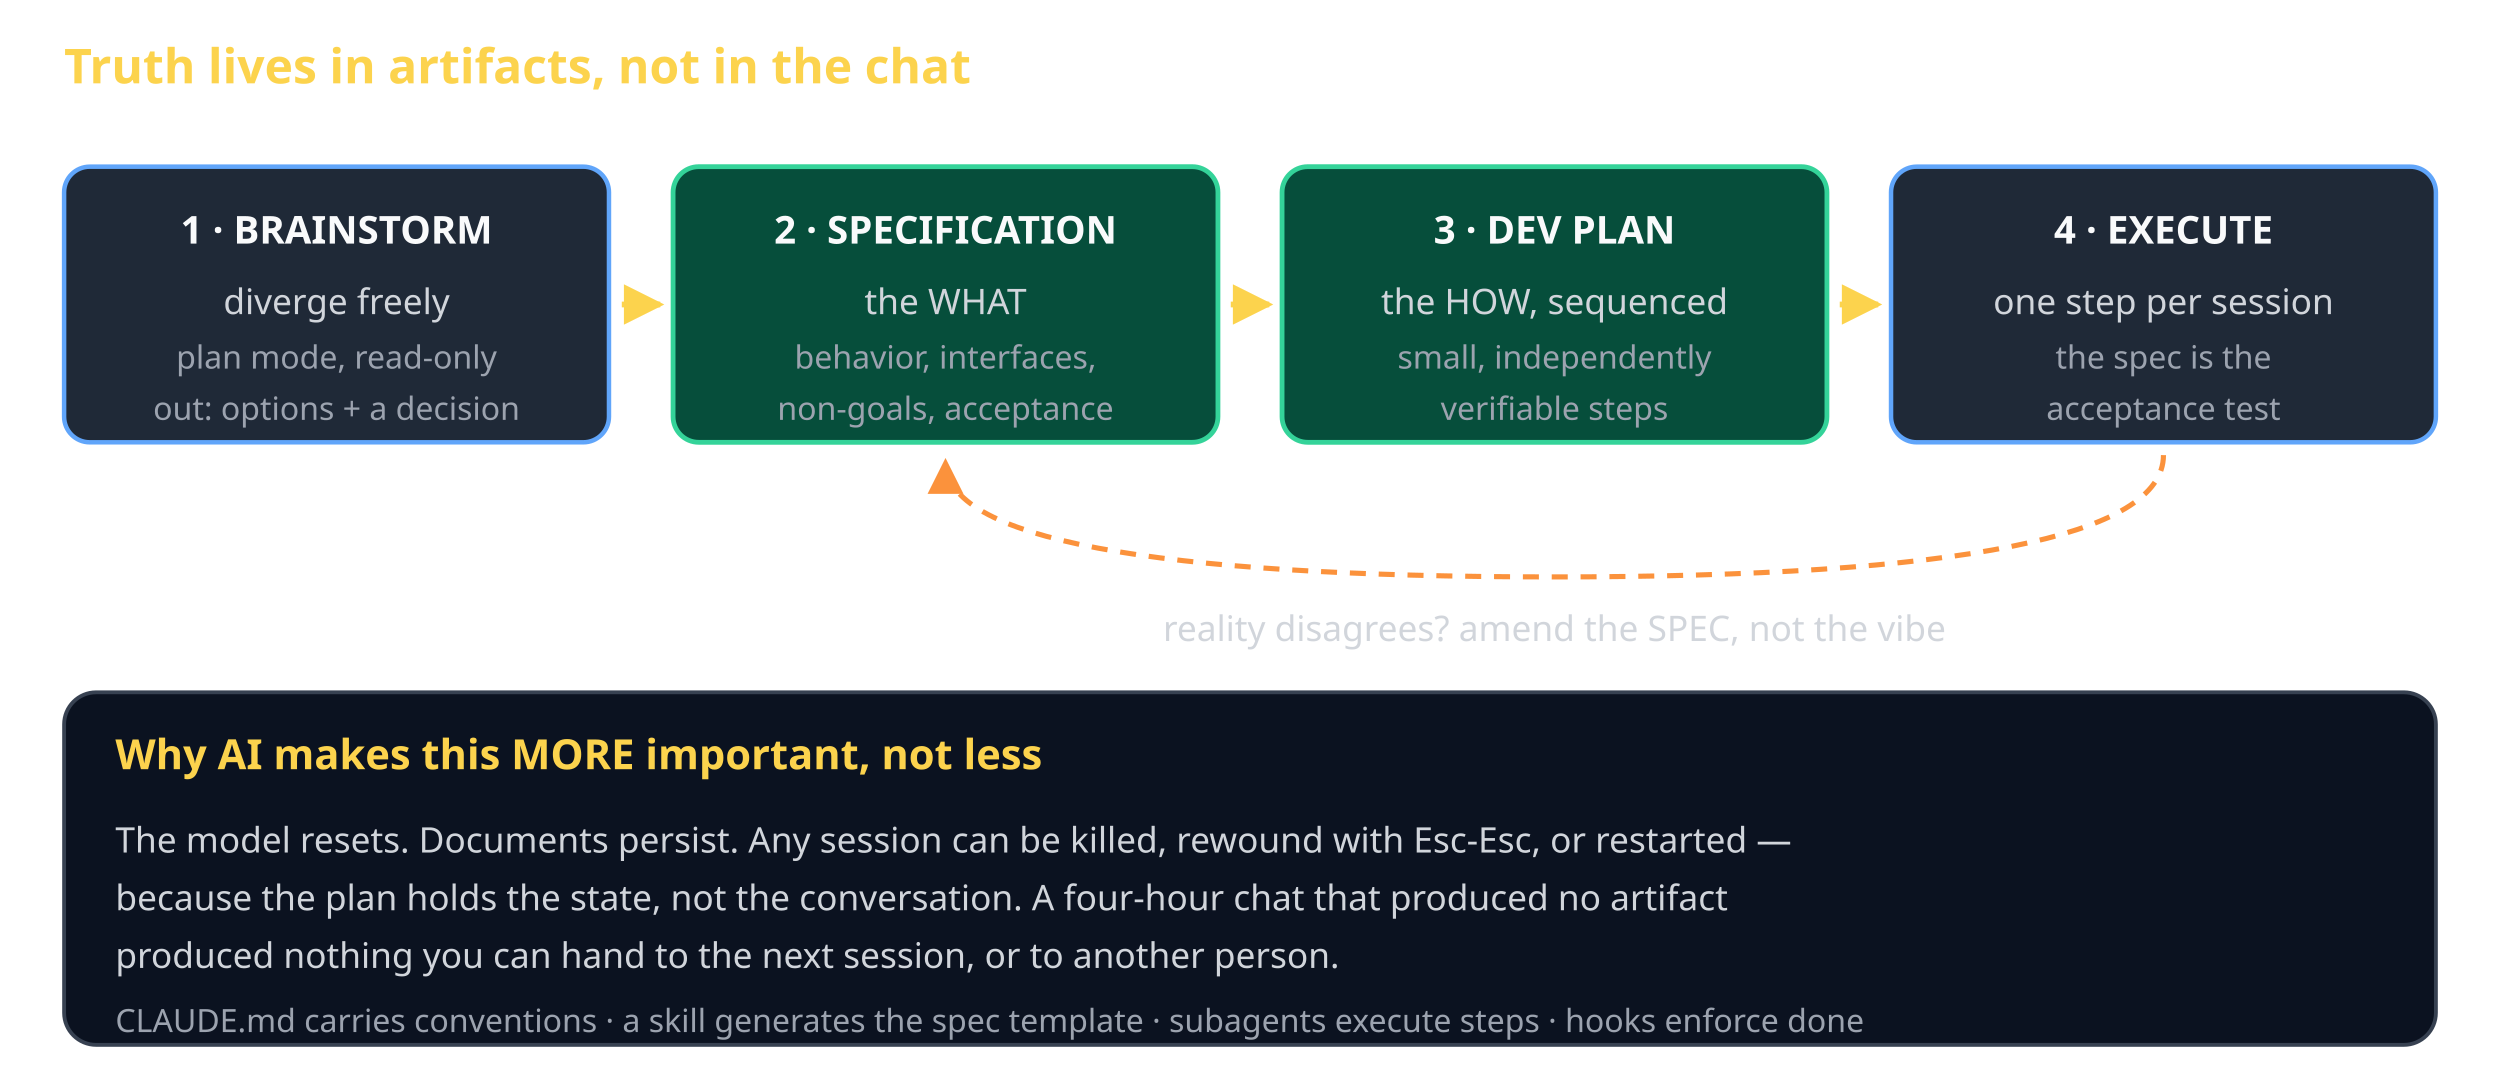
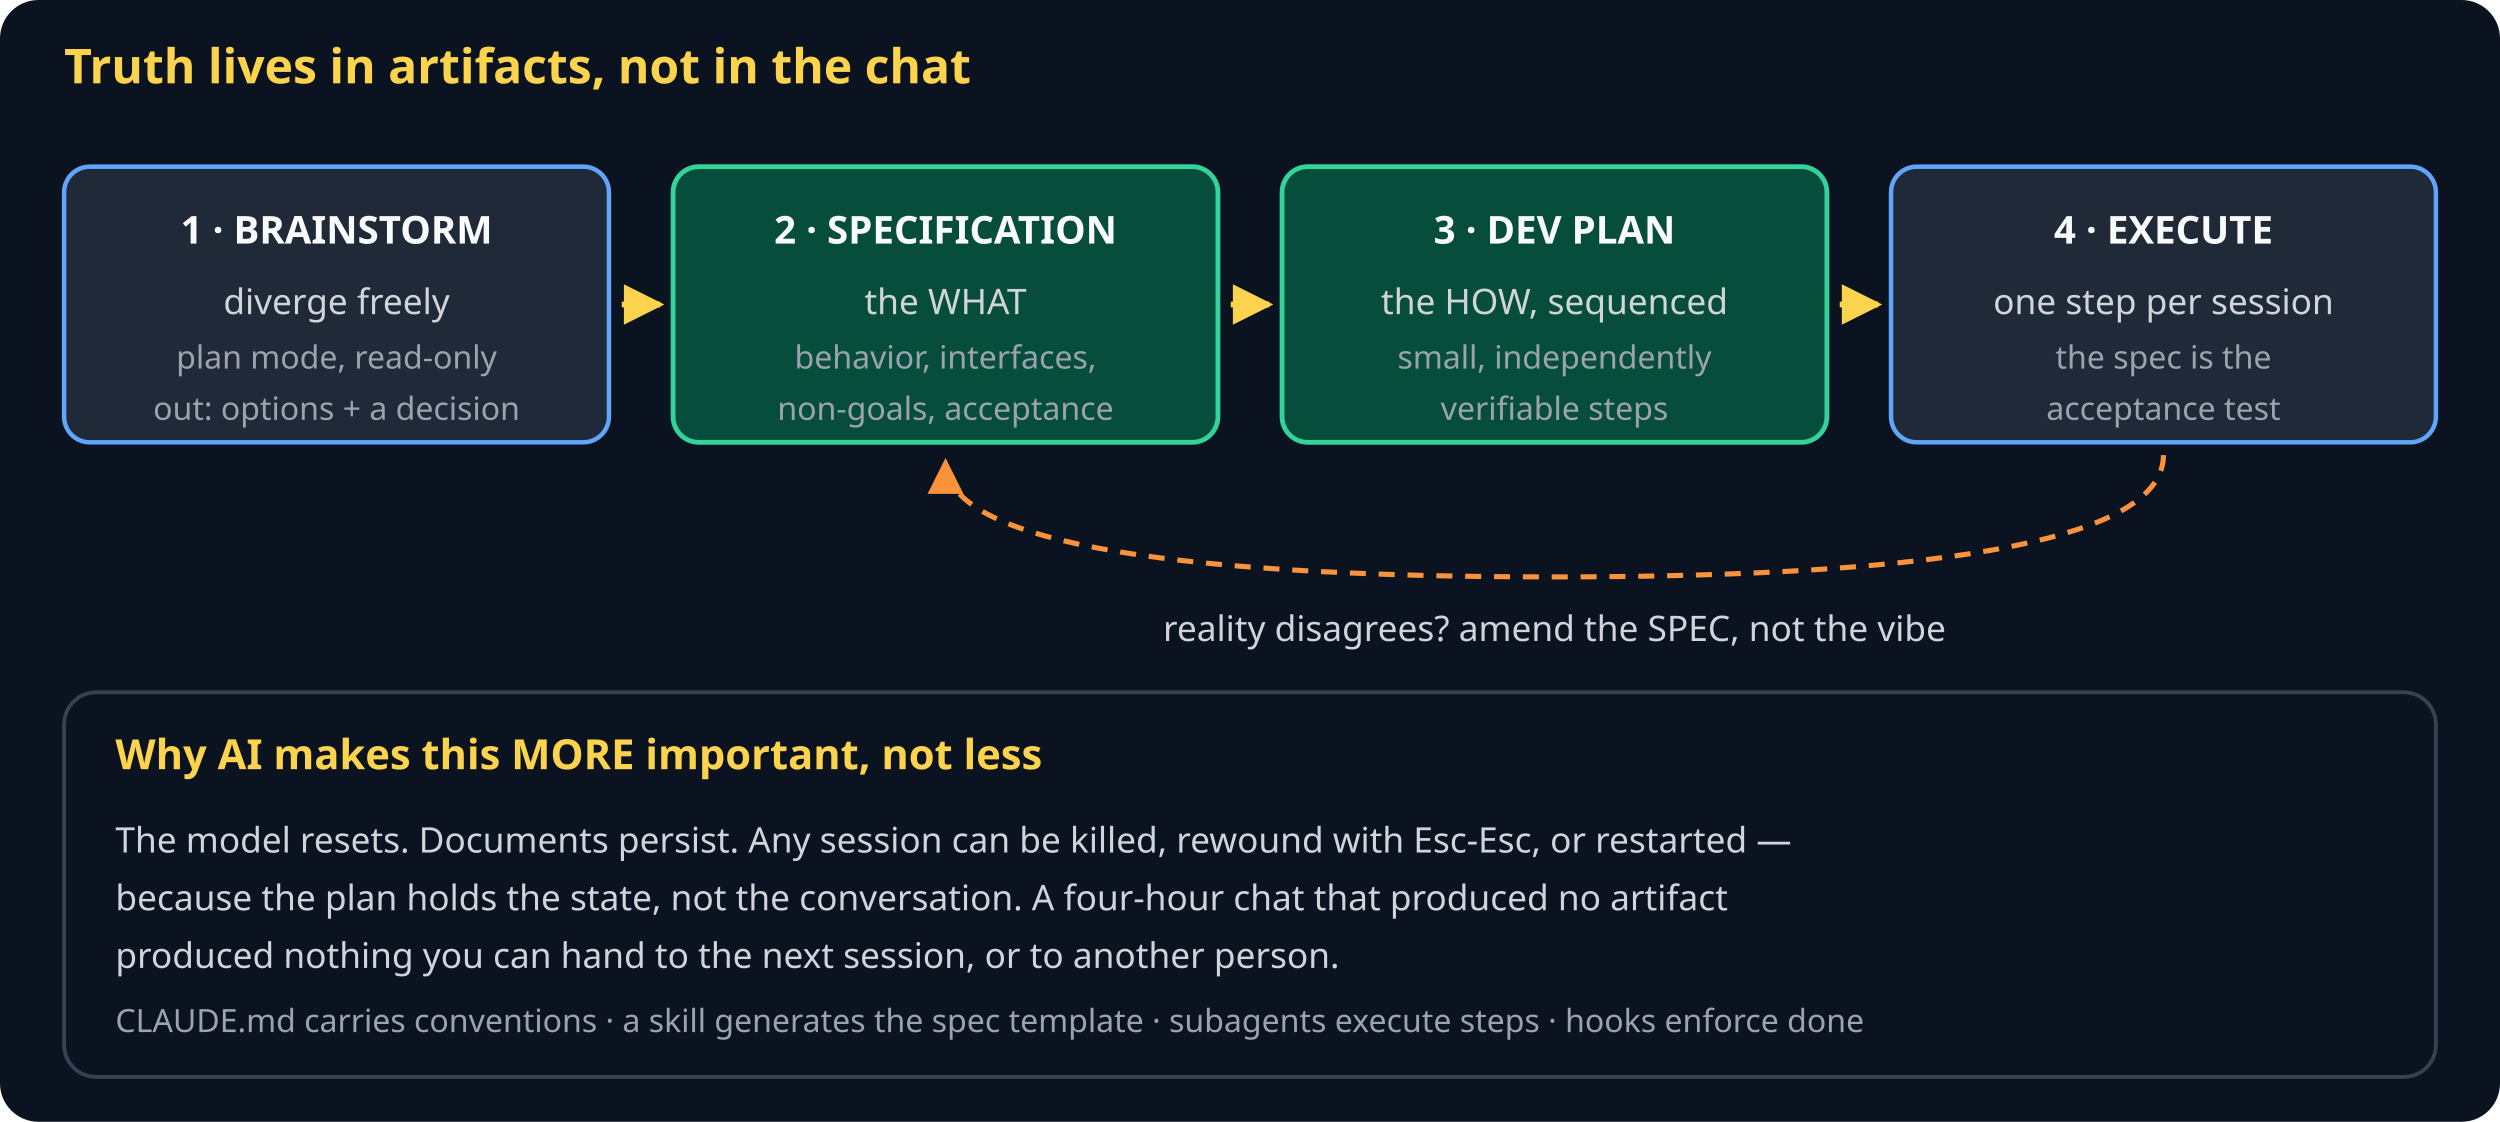
- <svg xmlns="http://www.w3.org/2000/svg" viewBox="0 0 780 340" font-family="ui-sans-serif, system-ui, sans-serif" font-size="13">
+ <svg xmlns="http://www.w3.org/2000/svg" viewBox="0 0 780 350" font-family="ui-sans-serif, system-ui, sans-serif" font-size="13">
  <style>
    .panel { fill: #0b1220; stroke: #374151; stroke-width: 1.2; rx: 10; ry: 10; }
    .node  { fill: #1f2937; stroke: #60a5fa; stroke-width: 1.4; rx: 8; ry: 8; }
    .good  { fill: #064e3b; stroke: #34d399; stroke-width: 1.5; rx: 8; ry: 8; }
    .warn  { fill: #7c2d12; stroke: #fb923c; stroke-width: 1.4; rx: 8; ry: 8; }
    .h     { fill: #fcd34d; font-weight: 700; }
    .label { fill: #f9fafb; font-weight: 700; font-size: 12px; }
    .body  { fill: #d1d5db; font-size: 11px; }
    .mute  { fill: #9ca3af; font-size: 10px; }
    .arrow { stroke: #fcd34d; stroke-width: 1.8; fill: none; marker-end: url(#tri); }
    .back  { stroke: #fb923c; stroke-width: 1.6; fill: none; stroke-dasharray: 5 4; marker-end: url(#tri2); }
  </style>
  <defs>
    <marker id="tri" viewBox="0 0 10 10" refX="9" refY="5" markerWidth="7" markerHeight="7" orient="auto">
      <path d="M0,0 L10,5 L0,10 z" fill="#fcd34d" />
    </marker>
    <marker id="tri2" viewBox="0 0 10 10" refX="9" refY="5" markerWidth="7" markerHeight="7" orient="auto">
      <path d="M0,0 L10,5 L0,10 z" fill="#fb923c" />
    </marker>
  </defs>
+   <rect class="bg" x="0" y="0" width="780" height="350" fill="#0b1220" rx="12" ry="12" />
  <text x="20" y="26" class="h" font-size="15">Truth lives in artifacts, not in the chat</text>
  <rect class="node" x="20" y="52" width="170" height="86" />
  <text x="105" y="76" text-anchor="middle" class="label">1 · BRAINSTORM</text>
  <text x="105" y="98" text-anchor="middle" class="body">diverge freely</text>
  <text x="105" y="115" text-anchor="middle" class="mute">plan mode, read-only</text>
  <text x="105" y="131" text-anchor="middle" class="mute">out: options + a decision</text>
  <rect class="good" x="210" y="52" width="170" height="86" />
  <text x="295" y="76" text-anchor="middle" class="label">2 · SPECIFICATION</text>
  <text x="295" y="98" text-anchor="middle" class="body">the WHAT</text>
  <text x="295" y="115" text-anchor="middle" class="mute">behavior, interfaces,</text>
  <text x="295" y="131" text-anchor="middle" class="mute">non-goals, acceptance</text>
  <rect class="good" x="400" y="52" width="170" height="86" />
  <text x="485" y="76" text-anchor="middle" class="label">3 · DEV PLAN</text>
  <text x="485" y="98" text-anchor="middle" class="body">the HOW, sequenced</text>
  <text x="485" y="115" text-anchor="middle" class="mute">small, independently</text>
  <text x="485" y="131" text-anchor="middle" class="mute">verifiable steps</text>
  <rect class="node" x="590" y="52" width="170" height="86" />
  <text x="675" y="76" text-anchor="middle" class="label">4 · EXECUTE</text>
  <text x="675" y="98" text-anchor="middle" class="body">one step per session</text>
  <text x="675" y="115" text-anchor="middle" class="mute">the spec is the</text>
  <text x="675" y="131" text-anchor="middle" class="mute">acceptance test</text>
  <path d="M 194 95 L 206 95" class="arrow" />
  <path d="M 384 95 L 396 95" class="arrow" />
  <path d="M 574 95 L 586 95" class="arrow" />
  <path d="M 675 142 Q 675 180, 485 180 Q 295 180, 295 144" class="back" />
  <text x="485" y="200" text-anchor="middle" class="body">reality disagrees? amend the SPEC, not the vibe</text>
-   <rect class="panel" x="20" y="216" width="740" height="110" />
+   <rect class="panel" x="20" y="216" width="740" height="120" />
  <text x="36" y="240" class="h">Why AI makes this MORE important, not less</text>
  <text x="36" y="266" class="body">The model resets. Documents persist. Any session can be killed, rewound with Esc-Esc, or restarted —</text>
  <text x="36" y="284" class="body">because the plan holds the state, not the conversation. A four-hour chat that produced no artifact</text>
  <text x="36" y="302" class="body">produced nothing you can hand to the next session, or to another person.</text>
  <text x="36" y="322" class="mute">CLAUDE.md carries conventions · a skill generates the spec template · subagents execute steps · hooks enforce done</text>
</svg>
